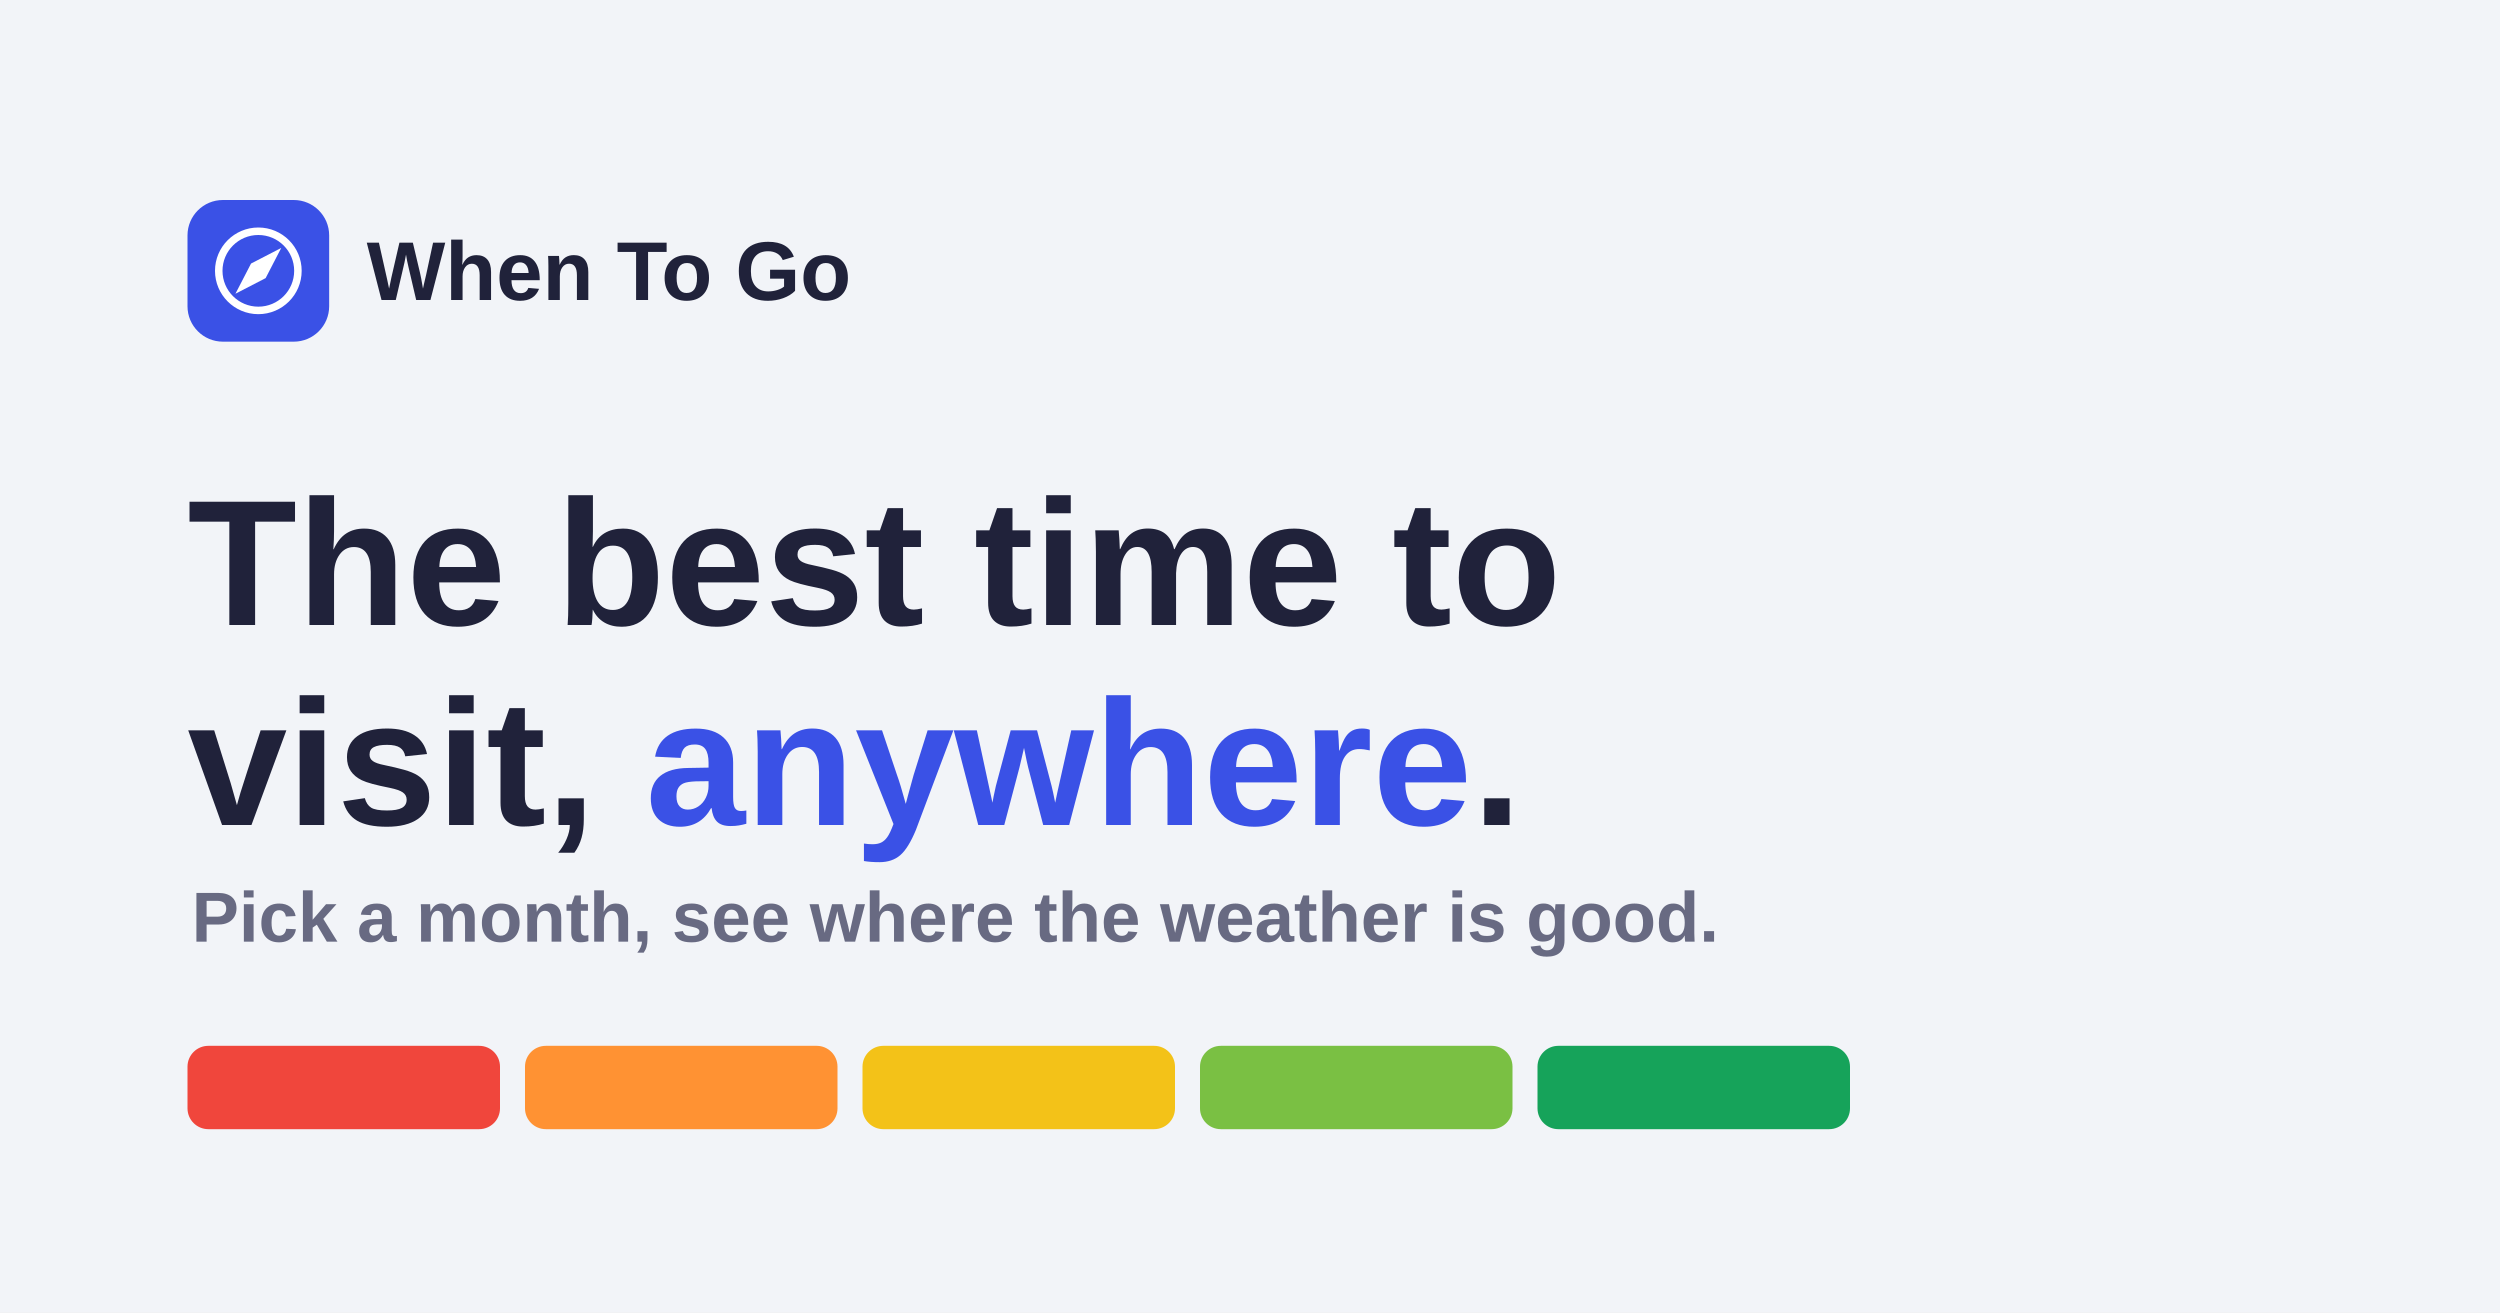
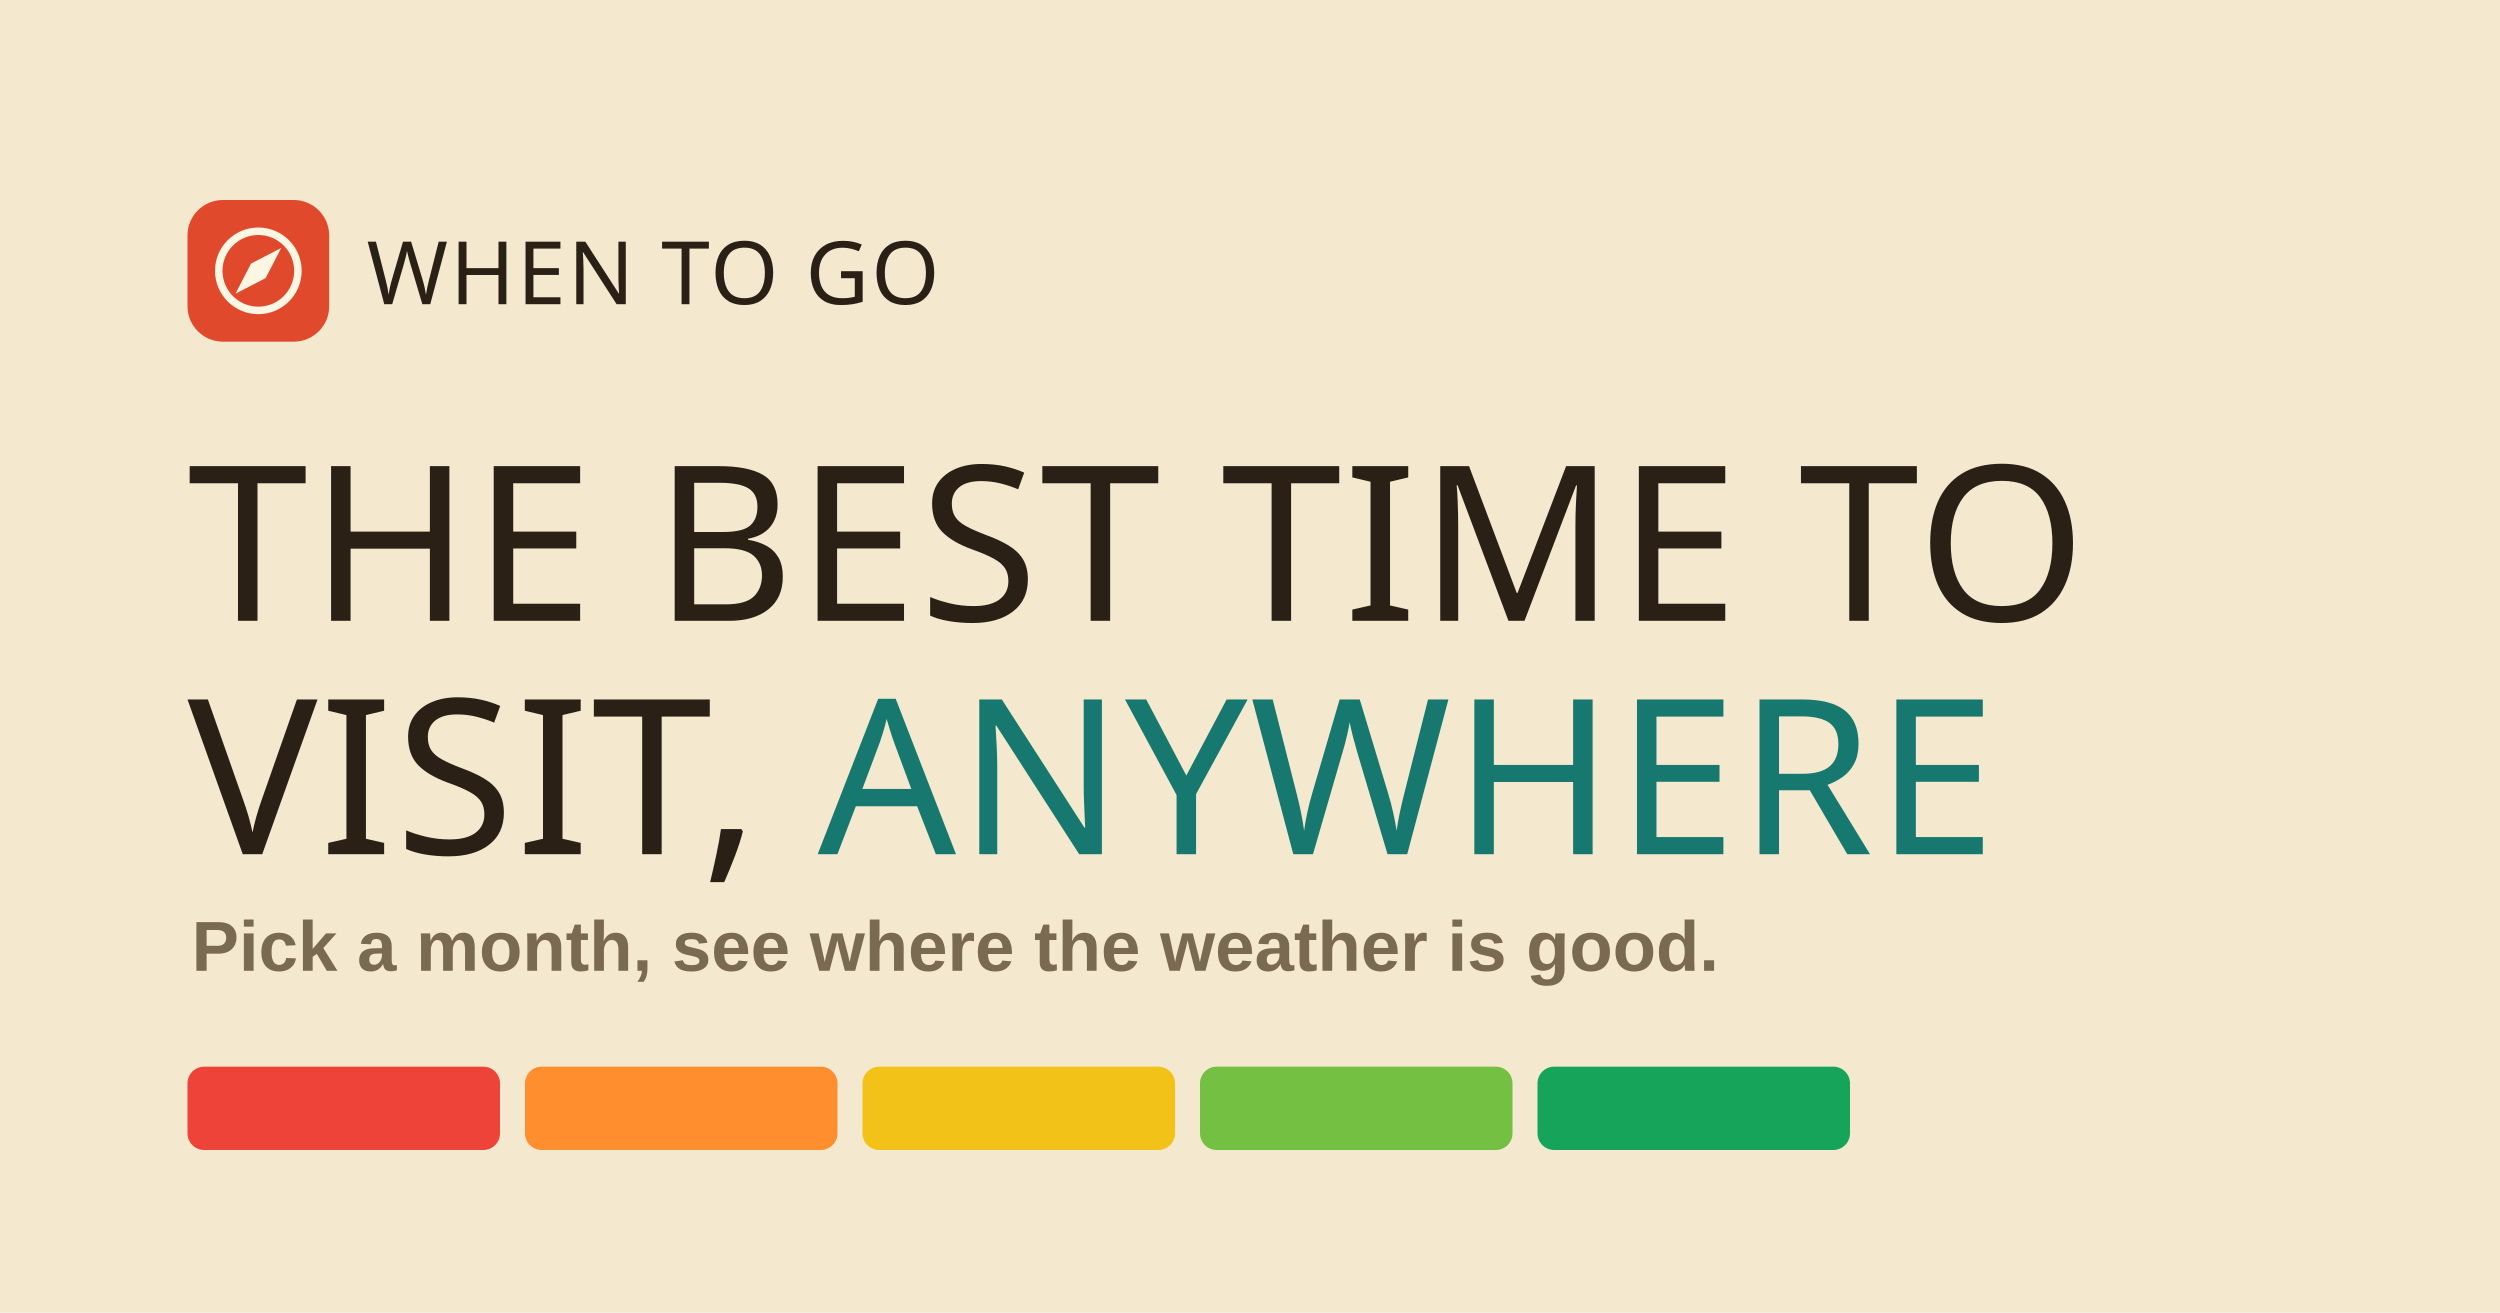
- <svg xmlns="http://www.w3.org/2000/svg" viewBox="0 0 1200 630" font-family="Nunito, Arial, sans-serif">
-   <rect width="1200" height="630" fill="#f2f4f8" />
+ <svg xmlns="http://www.w3.org/2000/svg" viewBox="0 0 1200 630" font-family="Work Sans, Arial, sans-serif">
+   <rect width="1200" height="630" fill="#f4e9cf" />
  <g transform="translate(90 96)">
-     <rect width="68" height="68" rx="17" fill="#3a51e6" />
-     <circle cx="34" cy="34" r="19" fill="none" stroke="#ffffff" stroke-width="3.6" />
-     <polygon points="45 23 37.5 37.5 23 45 30.5 30.5" fill="#ffffff" />
-     <text x="86" y="48" font-size="40" font-weight="700" fill="#20223a">When To Go</text>
+     <rect width="68" height="68" rx="17" fill="#e0492b" />
+     <circle cx="34" cy="34" r="19" fill="none" stroke="#fdf6e3" stroke-width="3.6" />
+     <polygon points="45 23 37.5 37.5 23 45 30.5 30.5" fill="#fdf6e3" />
+     <text x="86" y="50" font-family="Anton, Impact, sans-serif" font-size="42" letter-spacing="1" fill="#2a2016">WHEN TO GO</text>
  </g>
-   <text x="90" y="300" font-size="86" font-weight="800" fill="#20223a">The best time to</text>
-   <text x="90" y="396" font-size="86" font-weight="800" fill="#20223a">visit, <tspan fill="#3a51e6">anywhere</tspan>.</text>
-   <text x="92" y="452" font-size="34" font-weight="600" fill="#686a82">Pick a month, see where the weather is good.</text>
-   <g transform="translate(90 502)">
-     <rect width="150" height="40" rx="10" fill="#f0463c" />
-     <rect x="162" width="150" height="40" rx="10" fill="#ff9233" />
-     <rect x="324" width="150" height="40" rx="10" fill="#f3c218" />
-     <rect x="486" width="150" height="40" rx="10" fill="#7ac043" />
-     <rect x="648" width="150" height="40" rx="10" fill="#16a35a" />
+   <text x="90" y="298" font-family="Anton, Impact, sans-serif" font-size="104" letter-spacing="1" fill="#2a2016">THE BEST TIME TO</text>
+   <text x="90" y="410" font-family="Anton, Impact, sans-serif" font-size="104" letter-spacing="1" fill="#2a2016">VISIT, <tspan fill="#16786f">ANYWHERE</tspan>
+   </text>
+   <text x="92" y="466" font-size="34" font-weight="600" fill="#7a6a52">Pick a month, see where the weather is good.</text>
+   <g transform="translate(90 512)">
+     <rect width="150" height="40" rx="8" fill="#ee4338" />
+     <rect x="162" width="150" height="40" rx="8" fill="#ff8f2e" />
+     <rect x="324" width="150" height="40" rx="8" fill="#f3c218" />
+     <rect x="486" width="150" height="40" rx="8" fill="#74c043" />
+     <rect x="648" width="150" height="40" rx="8" fill="#16a35a" />
  </g>
</svg>
